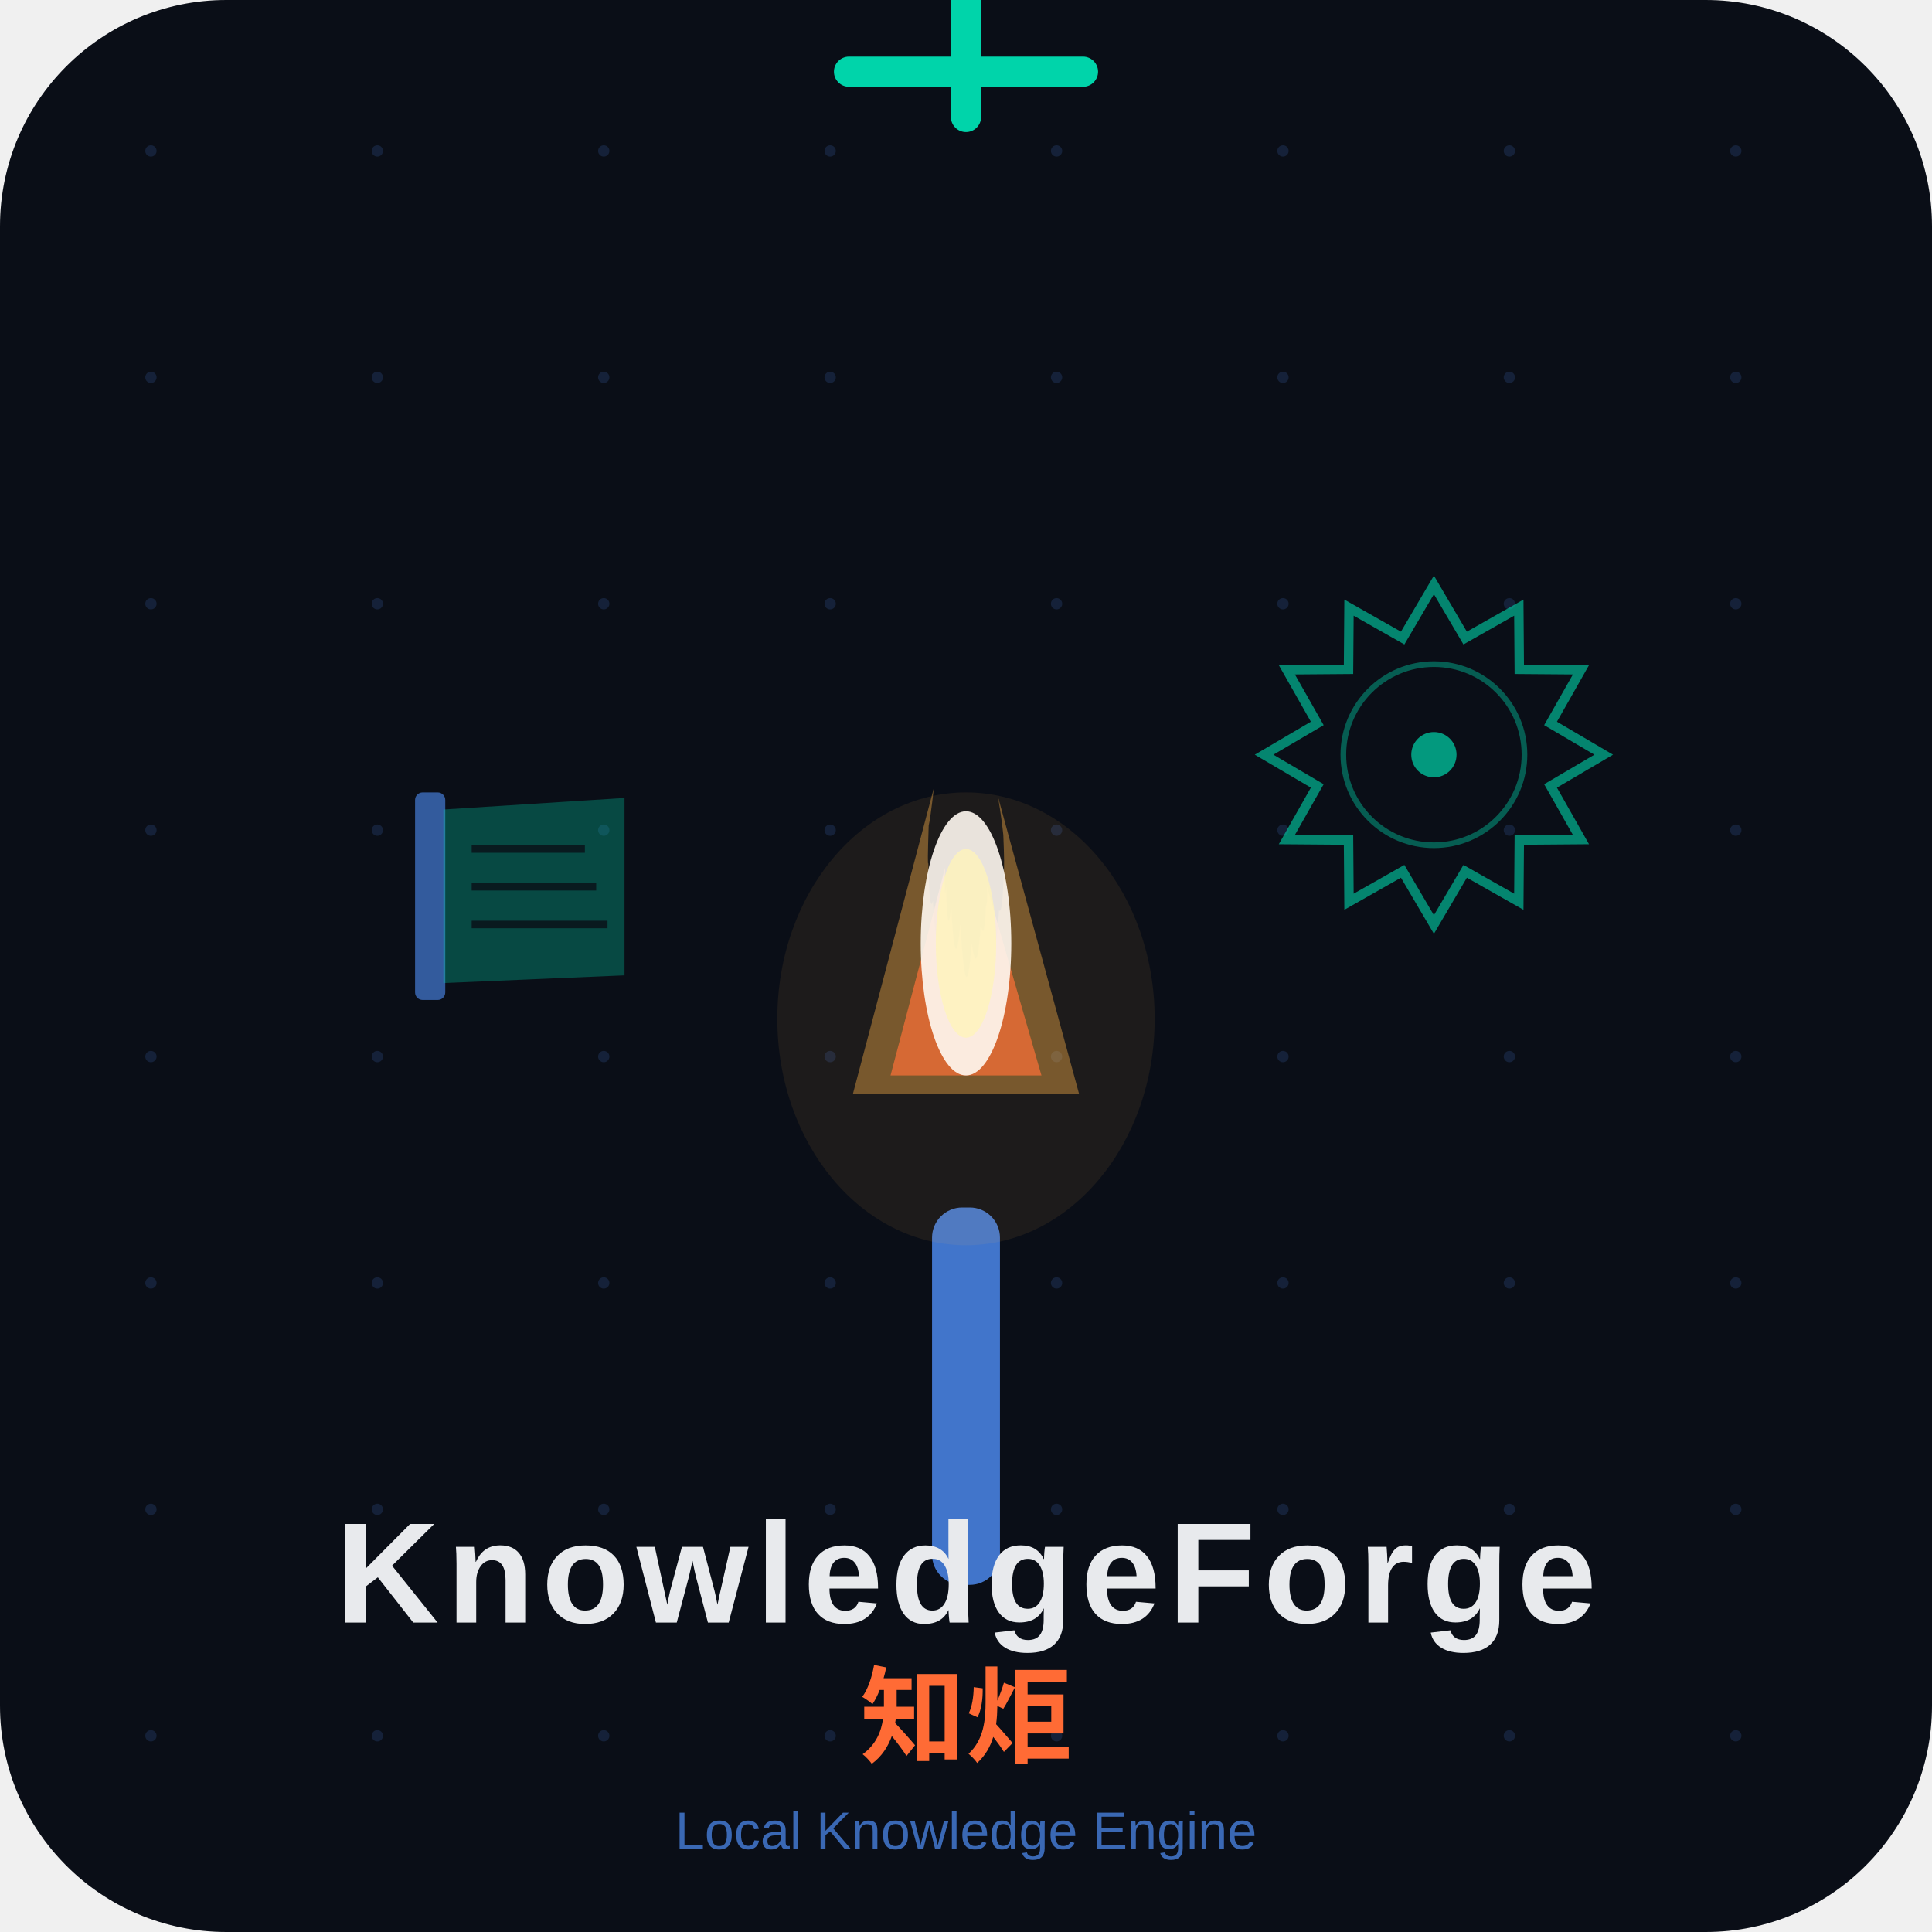
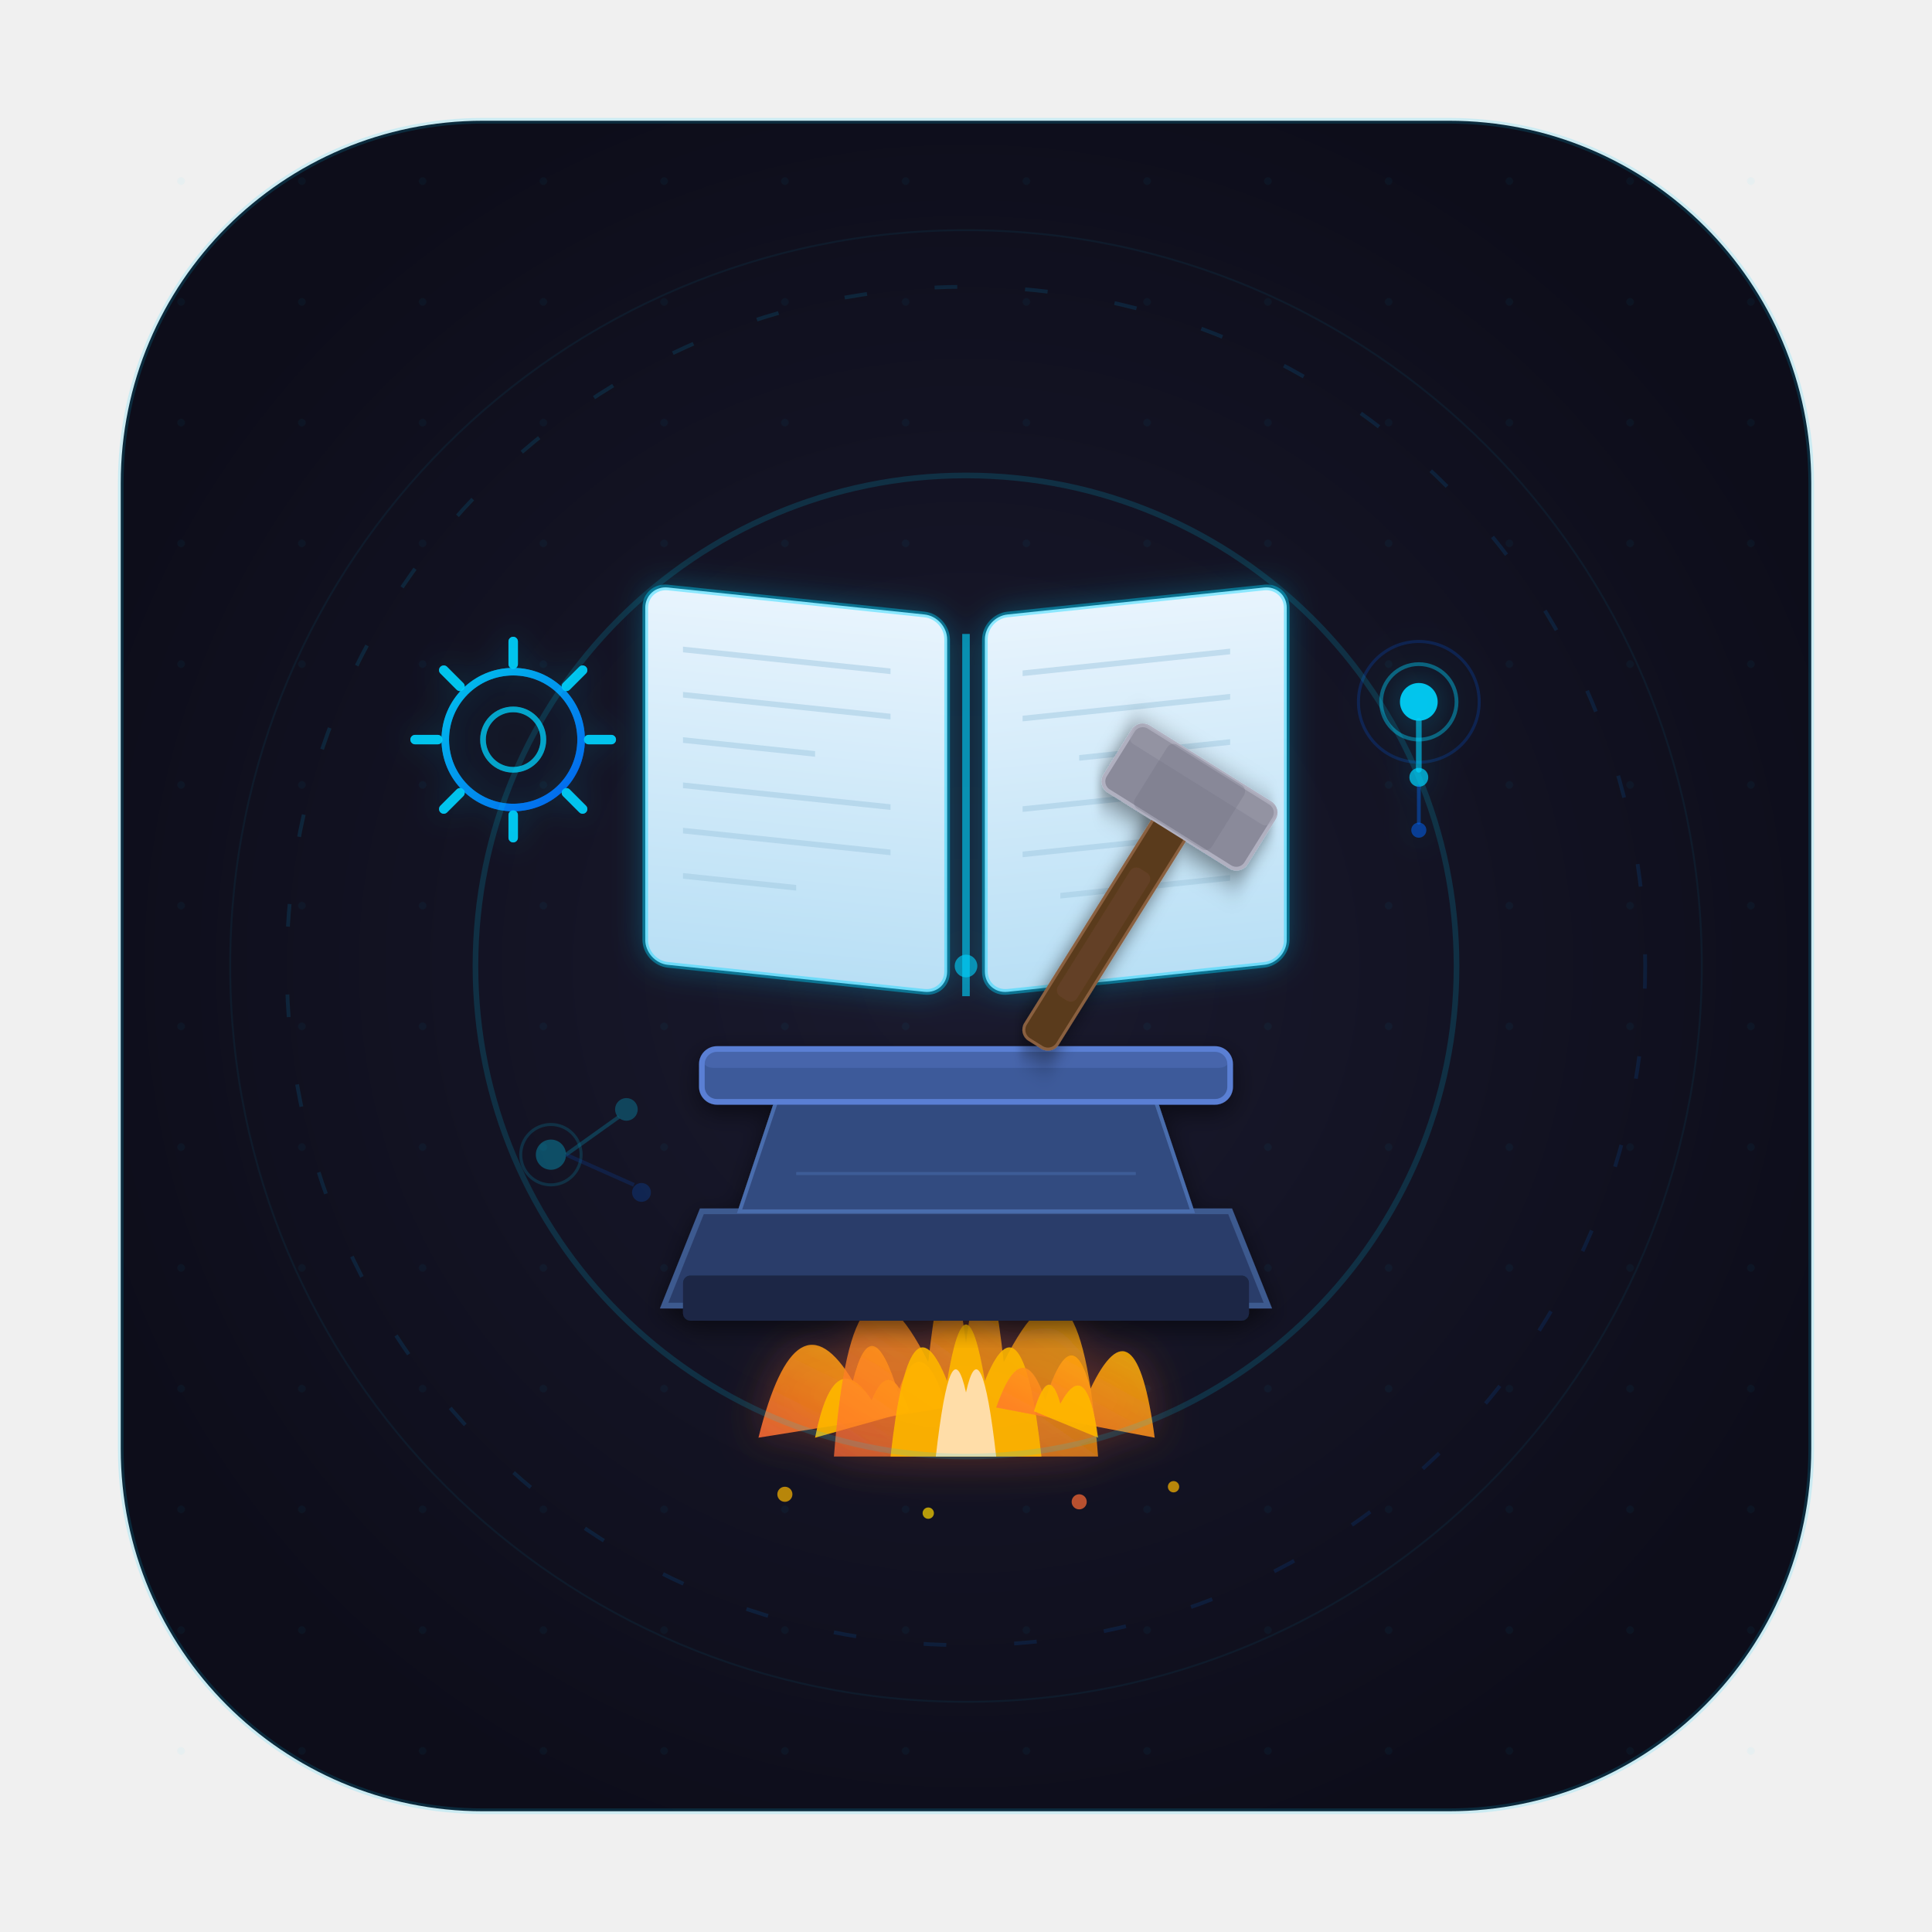
- <svg xmlns="http://www.w3.org/2000/svg" viewBox="0 0 512 512" width="512" height="512">
-   <rect x="0" y="0" width="512" height="512" rx="60" fill="#0a0e17" />
-   <circle cx="40" cy="40" r="1.5" fill="#4F8EF7" opacity="0.15" />
-   <circle cx="40" cy="100" r="1.5" fill="#4F8EF7" opacity="0.15" />
-   <circle cx="40" cy="160" r="1.5" fill="#4F8EF7" opacity="0.15" />
-   <circle cx="40" cy="220" r="1.5" fill="#4F8EF7" opacity="0.15" />
-   <circle cx="40" cy="280" r="1.5" fill="#4F8EF7" opacity="0.15" />
-   <circle cx="40" cy="340" r="1.5" fill="#4F8EF7" opacity="0.15" />
-   <circle cx="40" cy="400" r="1.5" fill="#4F8EF7" opacity="0.15" />
-   <circle cx="40" cy="460" r="1.5" fill="#4F8EF7" opacity="0.15" />
-   <circle cx="100" cy="40" r="1.5" fill="#4F8EF7" opacity="0.15" />
-   <circle cx="100" cy="100" r="1.5" fill="#4F8EF7" opacity="0.15" />
-   <circle cx="100" cy="160" r="1.5" fill="#4F8EF7" opacity="0.15" />
-   <circle cx="100" cy="220" r="1.5" fill="#4F8EF7" opacity="0.15" />
-   <circle cx="100" cy="280" r="1.5" fill="#4F8EF7" opacity="0.15" />
-   <circle cx="100" cy="340" r="1.5" fill="#4F8EF7" opacity="0.15" />
-   <circle cx="100" cy="400" r="1.5" fill="#4F8EF7" opacity="0.15" />
-   <circle cx="100" cy="460" r="1.5" fill="#4F8EF7" opacity="0.15" />
-   <circle cx="160" cy="40" r="1.5" fill="#4F8EF7" opacity="0.15" />
-   <circle cx="160" cy="100" r="1.5" fill="#4F8EF7" opacity="0.15" />
-   <circle cx="160" cy="160" r="1.5" fill="#4F8EF7" opacity="0.15" />
-   <circle cx="160" cy="220" r="1.5" fill="#4F8EF7" opacity="0.15" />
-   <circle cx="160" cy="280" r="1.5" fill="#4F8EF7" opacity="0.15" />
-   <circle cx="160" cy="340" r="1.5" fill="#4F8EF7" opacity="0.15" />
-   <circle cx="160" cy="400" r="1.5" fill="#4F8EF7" opacity="0.15" />
-   <circle cx="160" cy="460" r="1.5" fill="#4F8EF7" opacity="0.15" />
-   <circle cx="220" cy="40" r="1.5" fill="#4F8EF7" opacity="0.15" />
-   <circle cx="220" cy="100" r="1.5" fill="#4F8EF7" opacity="0.15" />
-   <circle cx="220" cy="160" r="1.5" fill="#4F8EF7" opacity="0.15" />
-   <circle cx="220" cy="220" r="1.5" fill="#4F8EF7" opacity="0.15" />
-   <circle cx="220" cy="280" r="1.5" fill="#4F8EF7" opacity="0.15" />
-   <circle cx="220" cy="340" r="1.5" fill="#4F8EF7" opacity="0.15" />
-   <circle cx="220" cy="400" r="1.5" fill="#4F8EF7" opacity="0.15" />
-   <circle cx="220" cy="460" r="1.5" fill="#4F8EF7" opacity="0.15" />
-   <circle cx="280" cy="40" r="1.5" fill="#4F8EF7" opacity="0.15" />
-   <circle cx="280" cy="100" r="1.5" fill="#4F8EF7" opacity="0.15" />
-   <circle cx="280" cy="160" r="1.5" fill="#4F8EF7" opacity="0.15" />
-   <circle cx="280" cy="220" r="1.5" fill="#4F8EF7" opacity="0.15" />
-   <circle cx="280" cy="280" r="1.5" fill="#4F8EF7" opacity="0.15" />
-   <circle cx="280" cy="340" r="1.5" fill="#4F8EF7" opacity="0.15" />
-   <circle cx="280" cy="400" r="1.5" fill="#4F8EF7" opacity="0.15" />
-   <circle cx="280" cy="460" r="1.5" fill="#4F8EF7" opacity="0.15" />
-   <circle cx="340" cy="40" r="1.5" fill="#4F8EF7" opacity="0.15" />
-   <circle cx="340" cy="100" r="1.5" fill="#4F8EF7" opacity="0.15" />
-   <circle cx="340" cy="160" r="1.5" fill="#4F8EF7" opacity="0.15" />
-   <circle cx="340" cy="220" r="1.5" fill="#4F8EF7" opacity="0.15" />
-   <circle cx="340" cy="280" r="1.5" fill="#4F8EF7" opacity="0.15" />
-   <circle cx="340" cy="340" r="1.5" fill="#4F8EF7" opacity="0.15" />
-   <circle cx="340" cy="400" r="1.5" fill="#4F8EF7" opacity="0.15" />
-   <circle cx="340" cy="460" r="1.5" fill="#4F8EF7" opacity="0.15" />
-   <circle cx="400" cy="40" r="1.5" fill="#4F8EF7" opacity="0.15" />
-   <circle cx="400" cy="100" r="1.5" fill="#4F8EF7" opacity="0.15" />
-   <circle cx="400" cy="160" r="1.5" fill="#4F8EF7" opacity="0.15" />
-   <circle cx="400" cy="220" r="1.5" fill="#4F8EF7" opacity="0.15" />
-   <circle cx="400" cy="280" r="1.5" fill="#4F8EF7" opacity="0.15" />
-   <circle cx="400" cy="340" r="1.5" fill="#4F8EF7" opacity="0.15" />
-   <circle cx="400" cy="400" r="1.5" fill="#4F8EF7" opacity="0.15" />
-   <circle cx="400" cy="460" r="1.5" fill="#4F8EF7" opacity="0.15" />
-   <circle cx="460" cy="40" r="1.5" fill="#4F8EF7" opacity="0.15" />
-   <circle cx="460" cy="100" r="1.5" fill="#4F8EF7" opacity="0.15" />
-   <circle cx="460" cy="160" r="1.5" fill="#4F8EF7" opacity="0.15" />
-   <circle cx="460" cy="220" r="1.5" fill="#4F8EF7" opacity="0.15" />
-   <circle cx="460" cy="280" r="1.5" fill="#4F8EF7" opacity="0.15" />
-   <circle cx="460" cy="340" r="1.5" fill="#4F8EF7" opacity="0.15" />
-   <circle cx="460" cy="400" r="1.5" fill="#4F8EF7" opacity="0.15" />
-   <circle cx="460" cy="460" r="1.5" fill="#4F8EF7" opacity="0.15" />
-   <rect x="247" y="320" width="18" height="100" rx="8" fill="#4F8EF7" opacity="0.8" />
-   <rect x="221" y="15" width="70" height="8" rx="4" fill="#00D4AA" />
-   <rect x="252" y="-5" width="8" height="40" rx="4" fill="#00D4AA" />
-   <path d="M 226 290 Q 248.5,205.0 247.496,208.75 Q 246.491,217.5 246.115,218.75 Q 245.739,230.0 246.017,228.75 Q 246.294,242.5 247.24,238.75 Q 248.186,255.0 249.805,248.75 Q 251.424,267.5 253.712,258.75 Q 256.0,280.0 258.288,261.25 Q 260.576,267.5 262.195,251.25 Q 263.814,255.0 264.76,241.25 Q 265.706,242.5 265.983,231.25 Q 266.261,230.0 265.885,221.25 Q 265.509,217.5 264.504,211.25 L 286 290 Z" fill="#FFB347" opacity="0.4" />
-   <path d="M 236 285 Q 250.528,230.0 250.417,230.0 Q 250.306,240.0 250.722,235.0 Q 251.138,250.0 252.087,240.0 Q 253.037,260.0 254.518,245.0 Q 256.0,270.0 257.482,250.0 Q 258.963,260.0 259.913,245.0 Q 260.862,250.0 261.278,240.0 Q 261.694,240.0 261.583,235.0 L 276 285 Z" fill="#FF6B35" opacity="0.7" />
-   <ellipse cx="256" cy="250" rx="12" ry="35" fill="#FFFFFF" opacity="0.9" />
-   <ellipse cx="256" cy="250" rx="8" ry="25" fill="#FFF9C4" opacity="0.8" />
-   <ellipse cx="256" cy="270" rx="50" ry="60" fill="#FFB347" opacity="0.08" />
-   <path d="M 425,200 L 425.0,200.0 L 410.91,208.282 L 418.971,222.5 L 402.627,222.627 L 402.5,238.971 L 388.282,230.91 L 380.0,245.0 L 371.718,230.91 L 357.5,238.971 L 357.373,222.627 L 341.029,222.5 L 349.09,208.282 L 335.0,200.0 L 349.09,191.718 L 341.029,177.5 L 357.373,177.373 L 357.5,161.029 L 371.718,169.09 L 380.0,155.0 L 388.282,169.09 L 402.5,161.029 L 402.627,177.373 L 418.971,177.5 L 410.91,191.718 Z" fill="none" stroke="#00D4AA" stroke-width="2.5" opacity="0.6" />
-   <circle cx="380" cy="200" r="24" fill="none" stroke="#00D4AA" stroke-width="1.5" opacity="0.4" />
-   <circle cx="380" cy="200" r="6" fill="#00D4AA" opacity="0.7" />
-   <rect x="110" y="210" width="8" height="55" rx="2" fill="#4F8EF7" opacity="0.6" />
-   <path d="M 118 215 L 165 212 L 165 258 L 118 260 Z" fill="#00D4AA" opacity="0.3" stroke="#00D4AA" stroke-width="1" />
-   <line x1="125" y1="225" x2="155" y2="225" stroke="#0a0e17" stroke-width="2" opacity="0.8" />
-   <line x1="125" y1="235" x2="158" y2="235" stroke="#0a0e17" stroke-width="2" opacity="0.8" />
-   <line x1="125" y1="245" x2="161" y2="245" stroke="#0a0e17" stroke-width="2" opacity="0.8" />
-   <text x="256" y="430" font-family="Arial,sans-serif" font-size="38" font-weight="bold" fill="#E8EAED" text-anchor="middle" letter-spacing="2">KnowledgeForge</text>
-   <text x="256" y="465" font-family="SimHei,Arial,sans-serif" font-size="28" font-weight="bold" fill="#FF6B35" text-anchor="middle">知炬</text>
-   <text x="256" y="490" font-family="Arial,sans-serif" font-size="14" fill="#4F8EF7" text-anchor="middle" opacity="0.7">Local Knowledge Engine</text>
+ <svg xmlns="http://www.w3.org/2000/svg" viewBox="0 0 512 512" fill="none">
+   <defs>
+     <radialGradient id="bgGrad" cx="50%" cy="50%" r="55%">
+       <stop offset="0%" stop-color="#1a1a2e" />
+       <stop offset="100%" stop-color="#0d0d1a" />
+     </radialGradient>
+     <linearGradient id="cyanGrad" x1="0%" y1="0%" x2="100%" y2="100%">
+       <stop offset="0%" stop-color="#00d4ff" />
+       <stop offset="100%" stop-color="#0066ff" />
+     </linearGradient>
+     <linearGradient id="warmGrad" x1="0%" y1="100%" x2="100%" y2="0%">
+       <stop offset="0%" stop-color="#ff6b35" />
+       <stop offset="100%" stop-color="#ffb800" />
+     </linearGradient>
+     <linearGradient id="pageGrad" x1="50%" y1="0%" x2="50%" y2="100%">
+       <stop offset="0%" stop-color="#e8f4fd" />
+       <stop offset="100%" stop-color="#b8dff5" />
+     </linearGradient>
+     <filter id="glow" x="-30%" y="-30%" width="160%" height="160%">
+       <feGaussianBlur stdDeviation="4" result="blur" />
+       <feFlood flood-color="#00d4ff" flood-opacity="0.3" />
+       <feComposite in2="blur" operator="in" />
+       <feMerge>
+         <feMergeNode />
+         <feMergeNode in="SourceGraphic" />
+       </feMerge>
+     </filter>
+     <filter id="fireGlow" x="-30%" y="-30%" width="160%" height="160%">
+       <feGaussianBlur stdDeviation="6" result="blur" />
+       <feFlood flood-color="#ff6b35" flood-opacity="0.35" />
+       <feComposite in2="blur" operator="in" />
+       <feMerge>
+         <feMergeNode />
+         <feMergeNode in="SourceGraphic" />
+       </feMerge>
+     </filter>
+     <filter id="shadow">
+       <feDropShadow dx="0" dy="2" stdDeviation="3" flood-color="#000" flood-opacity="0.5" />
+     </filter>
+     <clipPath id="circleClip">
+       <circle cx="256" cy="256" r="224" />
+     </clipPath>
+   </defs>
+   <rect x="32" y="32" width="448" height="448" rx="96" fill="url(#bgGrad)" stroke="#00d4ff" stroke-width="1.5" stroke-opacity="0.15" />
+   <g opacity="0.04" clip-path="circleClip">
+     <pattern id="grid" width="32" height="32" patternUnits="userSpaceOnUse">
+       <circle cx="16" cy="16" r="1" fill="#00d4ff" />
+     </pattern>
+     <rect x="32" y="32" width="448" height="448" fill="url(#grid)" />
+   </g>
+   <g transform="translate(256, 256)">
+     <circle cx="0" cy="0" r="180" fill="none" stroke="url(#cyanGrad)" stroke-width="1" stroke-opacity="0.12" stroke-dasharray="6 18" />
+     <circle cx="0" cy="0" r="195" fill="none" stroke="#00d4ff" stroke-width="0.5" stroke-opacity="0.06" />
+     <g transform="translate(0, 115)" filter="url(#fireGlow)">
+       <path d="M-55,10 Q-45,-30 -30,-5 Q-25,-25 -18,-2 Q-12,-20 -5,2" fill="url(#warmGrad)" opacity="0.85" />
+       <path d="M-40,10 Q-35,-15 -25,0 Q-20,-12 -15,3" fill="#ffb800" opacity="0.9" />
+       <path d="M-35,15 Q-30,-50 -10,-10 Q-5,-55 0,-15 Q5,-55 10,-10 Q30,-50 35,15 Z" fill="url(#warmGrad)" opacity="0.75" />
+       <path d="M-20,15 Q-15,-30 -5,-5 Q0,-35 5,-5 Q15,-30 20,15 Z" fill="#ffb800" opacity="0.88" />
+       <path d="M-8,15 Q-4,-20 0,-2 Q4,-20 8,15 Z" fill="#ffe0b0" opacity="0.95" />
+       <path d="M50,10 Q45,-28 33,-3 Q28,-22 21,-0 Q15,-18 8,2" fill="url(#warmGrad)" opacity="0.85" />
+       <path d="M35,10 Q32,-12 25,1 Q22,-10 18,3" fill="#ffb800" opacity="0.9" />
+     </g>
+     <g filter="url(#shadow)">
+       <path d="M-80,90 L-70,65 L70,65 L80,90 Z" fill="#2c3e6b" stroke="#3d5a8f" stroke-width="1.5" />
+       <rect x="-75" y="82" width="150" height="12" rx="2" fill="#1a2844" />
+       <path d="M-60,65 L-50,35 L50,35 L60,65 Z" fill="#334b80" stroke="#4a6dad" stroke-width="1" />
+       <line x1="-45" y1="55" x2="45" y2="55" stroke="#4a6dad" stroke-width="0.8" opacity="0.5" />
+       <rect x="-70" y="22" width="140" height="14" rx="4" fill="#3d5a9a" stroke="#5a7fd4" stroke-width="1.5" />
+       <rect x="-70" y="22" width="140" height="5" rx="3" fill="#5a7fd4" opacity="0.3" />
+     </g>
+     <g transform="translate(0, -40)" filter="url(#glow)">
+       <g transform="skewY(6)">
+         <rect x="-85" y="-52" width="80" height="100" rx="6" fill="url(#pageGrad)" stroke="#00d4ff" stroke-width="1.5" stroke-opacity="0.4" />
+         <line x1="-75" y1="-36" x2="-20" y2="-36" stroke="#a0c8e0" stroke-width="1.5" opacity="0.5" />
+         <line x1="-75" y1="-24" x2="-20" y2="-24" stroke="#a0c8e0" stroke-width="1.5" opacity="0.5" />
+         <line x1="-75" y1="-12" x2="-40" y2="-12" stroke="#a0c8e0" stroke-width="1.5" opacity="0.5" />
+         <line x1="-75" y1="0" x2="-20" y2="0" stroke="#a0c8e0" stroke-width="1.5" opacity="0.5" />
+         <line x1="-75" y1="12" x2="-20" y2="12" stroke="#a0c8e0" stroke-width="1.5" opacity="0.5" />
+         <line x1="-75" y1="24" x2="-45" y2="24" stroke="#a0c8e0" stroke-width="1.5" opacity="0.5" />
+       </g>
+       <g transform="skewY(-6)">
+         <rect x="5" y="-52" width="80" height="100" rx="6" fill="url(#pageGrad)" stroke="#00d4ff" stroke-width="1.5" stroke-opacity="0.4" />
+         <line x1="15" y1="-36" x2="70" y2="-36" stroke="#a0c8e0" stroke-width="1.5" opacity="0.5" />
+         <line x1="15" y1="-24" x2="70" y2="-24" stroke="#a0c8e0" stroke-width="1.5" opacity="0.5" />
+         <line x1="30" y1="-12" x2="70" y2="-12" stroke="#a0c8e0" stroke-width="1.5" opacity="0.5" />
+         <line x1="15" y1="0" x2="70" y2="0" stroke="#a0c8e0" stroke-width="1.5" opacity="0.5" />
+         <line x1="15" y1="12" x2="70" y2="12" stroke="#a0c8e0" stroke-width="1.5" opacity="0.5" />
+         <line x1="25" y1="24" x2="70" y2="24" stroke="#a0c8e0" stroke-width="1.5" opacity="0.5" />
+       </g>
+       <line x1="0" y1="-48" x2="0" y2="48" stroke="#00d4ff" stroke-width="2" opacity="0.6" />
+     </g>
+     <g transform="translate(55, -38) rotate(32)" filter="url(#shadow)">
+       <rect x="-5" y="-1" width="10" height="70" rx="3" fill="#5a3a1a" stroke="#8a6040" stroke-width="0.8" />
+       <rect x="-3" y="15" width="6" height="40" rx="2" fill="#6b4530" opacity="0.5" />
+       <rect x="-22" y="-18" width="44" height="20" rx="3" fill="#8a8a9a" stroke="#b0b0c0" stroke-width="1" />
+       <rect x="-22" y="-18" width="44" height="6" rx="2" fill="#a0a0b0" opacity="0.4" />
+       <rect x="-12" y="-18" width="24" height="20" rx="2" fill="#707080" opacity="0.3" />
+     </g>
+     <g transform="translate(-120, -60)" filter="url(#glow)">
+       <circle cx="0" cy="0" r="18" fill="none" stroke="url(#cyanGrad)" stroke-width="2" opacity="0.7" />
+       <circle cx="0" cy="0" r="8" fill="none" stroke="#00d4ff" stroke-width="1.5" opacity="0.5" />
+       <g stroke="#00d4ff" stroke-width="2.5" stroke-linecap="round" opacity="0.7">
+         <line x1="0" y1="-20" x2="0" y2="-26" />
+         <line x1="14.1" y1="-14.1" x2="18.4" y2="-18.4" />
+         <line x1="20" y1="0" x2="26" y2="0" />
+         <line x1="14.1" y1="14.1" x2="18.4" y2="18.4" />
+         <line x1="0" y1="20" x2="0" y2="26" />
+         <line x1="-14.1" y1="14.1" x2="-18.4" y2="18.4" />
+         <line x1="-20" y1="0" x2="-26" y2="0" />
+         <line x1="-14.1" y1="-14.1" x2="-18.4" y2="-18.4" />
+       </g>
+     </g>
+     <g transform="translate(120, -70)" filter="url(#glow)">
+       <circle cx="0" cy="0" r="5" fill="#00d4ff" opacity="0.9" />
+       <circle cx="0" cy="0" r="10" fill="none" stroke="#00d4ff" stroke-width="1" opacity="0.4" />
+       <circle cx="0" cy="0" r="16" fill="none" stroke="#0066ff" stroke-width="0.8" opacity="0.2" />
+       <line x1="0" y1="5" x2="0" y2="18" stroke="#00d4ff" stroke-width="1.5" stroke-linecap="round" opacity="0.6" />
+       <circle cx="0" cy="20" r="2.5" fill="#00d4ff" opacity="0.7" />
+       <line x1="0" y1="22.5" x2="0" y2="32" stroke="#0066ff" stroke-width="1" stroke-linecap="round" opacity="0.4" />
+       <circle cx="0" cy="34" r="2" fill="#0066ff" opacity="0.5" />
+     </g>
+     <g transform="translate(-110, 50)" opacity="0.5">
+       <circle cx="0" cy="0" r="4" fill="#00d4ff" opacity="0.6" />
+       <circle cx="0" cy="0" r="8" fill="none" stroke="#00d4ff" stroke-width="0.8" opacity="0.3" />
+       <line x1="4" y1="0" x2="18" y2="-10" stroke="#00d4ff" stroke-width="1" opacity="0.4" />
+       <line x1="4" y1="0" x2="22" y2="8" stroke="#0066ff" stroke-width="1" opacity="0.3" />
+       <circle cx="20" cy="-12" r="3" fill="#00d4ff" opacity="0.5" />
+       <circle cx="24" cy="10" r="2.5" fill="#0066ff" opacity="0.4" />
+     </g>
+     <g opacity="0.7">
+       <circle cx="-48" cy="140" r="2" fill="#ffb800">
+         <animate attributeName="cy" values="140;120;100;80" dur="1.5s" repeatCount="indefinite" />
+         <animate attributeName="opacity" values="0.7;0.4;0" dur="1.5s" repeatCount="indefinite" />
+       </circle>
+       <circle cx="-10" cy="145" r="1.5" fill="#ffd700">
+         <animate attributeName="cy" values="145;125;105" dur="1.2s" repeatCount="indefinite" />
+         <animate attributeName="opacity" values="0.8;0.3;0" dur="1.2s" repeatCount="indefinite" />
+       </circle>
+       <circle cx="30" cy="142" r="2" fill="#ff6b35">
+         <animate attributeName="cy" values="142;115;90" dur="1.8s" repeatCount="indefinite" />
+         <animate attributeName="opacity" values="0.6;0.3;0" dur="1.8s" repeatCount="indefinite" />
+       </circle>
+       <circle cx="55" cy="138" r="1.5" fill="#ffb800">
+         <animate attributeName="cy" values="138;110;85" dur="1.4s" repeatCount="indefinite" />
+         <animate attributeName="opacity" values="0.7;0.2;0" dur="1.4s" repeatCount="indefinite" />
+       </circle>
+     </g>
+     <g transform="translate(-120, -60)">
+       <animateTransform attributeName="transform" type="rotate" from="0 -120 -60" to="360 -120 -60" dur="12s" repeatCount="indefinite" additive="replace" />
+       <circle cx="0" cy="0" r="18" fill="none" stroke="url(#cyanGrad)" stroke-width="2" opacity="0.7" />
+       <circle cx="0" cy="0" r="8" fill="none" stroke="#00d4ff" stroke-width="1.5" opacity="0.5" />
+       <g stroke="#00d4ff" stroke-width="2.5" stroke-linecap="round" opacity="0.7">
+         <line x1="0" y1="-20" x2="0" y2="-26" />
+         <line x1="14.1" y1="-14.1" x2="18.4" y2="-18.4" />
+         <line x1="20" y1="0" x2="26" y2="0" />
+         <line x1="14.1" y1="14.1" x2="18.4" y2="18.4" />
+         <line x1="0" y1="20" x2="0" y2="26" />
+         <line x1="-14.1" y1="14.1" x2="-18.4" y2="18.4" />
+         <line x1="-20" y1="0" x2="-26" y2="0" />
+         <line x1="-14.1" y1="-14.1" x2="-18.4" y2="-18.4" />
+       </g>
+     </g>
+     <circle cx="0" cy="0" r="130" fill="none" stroke="#00d4ff" stroke-width="1.5" opacity="0.15">
+       <animate attributeName="r" values="130;160;190" dur="3s" repeatCount="indefinite" />
+       <animate attributeName="opacity" values="0.15;0.05;0" dur="3s" repeatCount="indefinite" />
+     </circle>
+     <circle cx="0" cy="0" r="3" fill="#00d4ff" opacity="0.6">
+       <animate attributeName="r" values="3;5;3" dur="2s" repeatCount="indefinite" />
+       <animate attributeName="opacity" values="0.6;0.3;0.6" dur="2s" repeatCount="indefinite" />
+     </circle>
+   </g>
+   <line x1="80" y1="460" x2="432" y2="460" stroke="url(#cyanGrad)" stroke-width="0.5" opacity="0.15" />
</svg>
